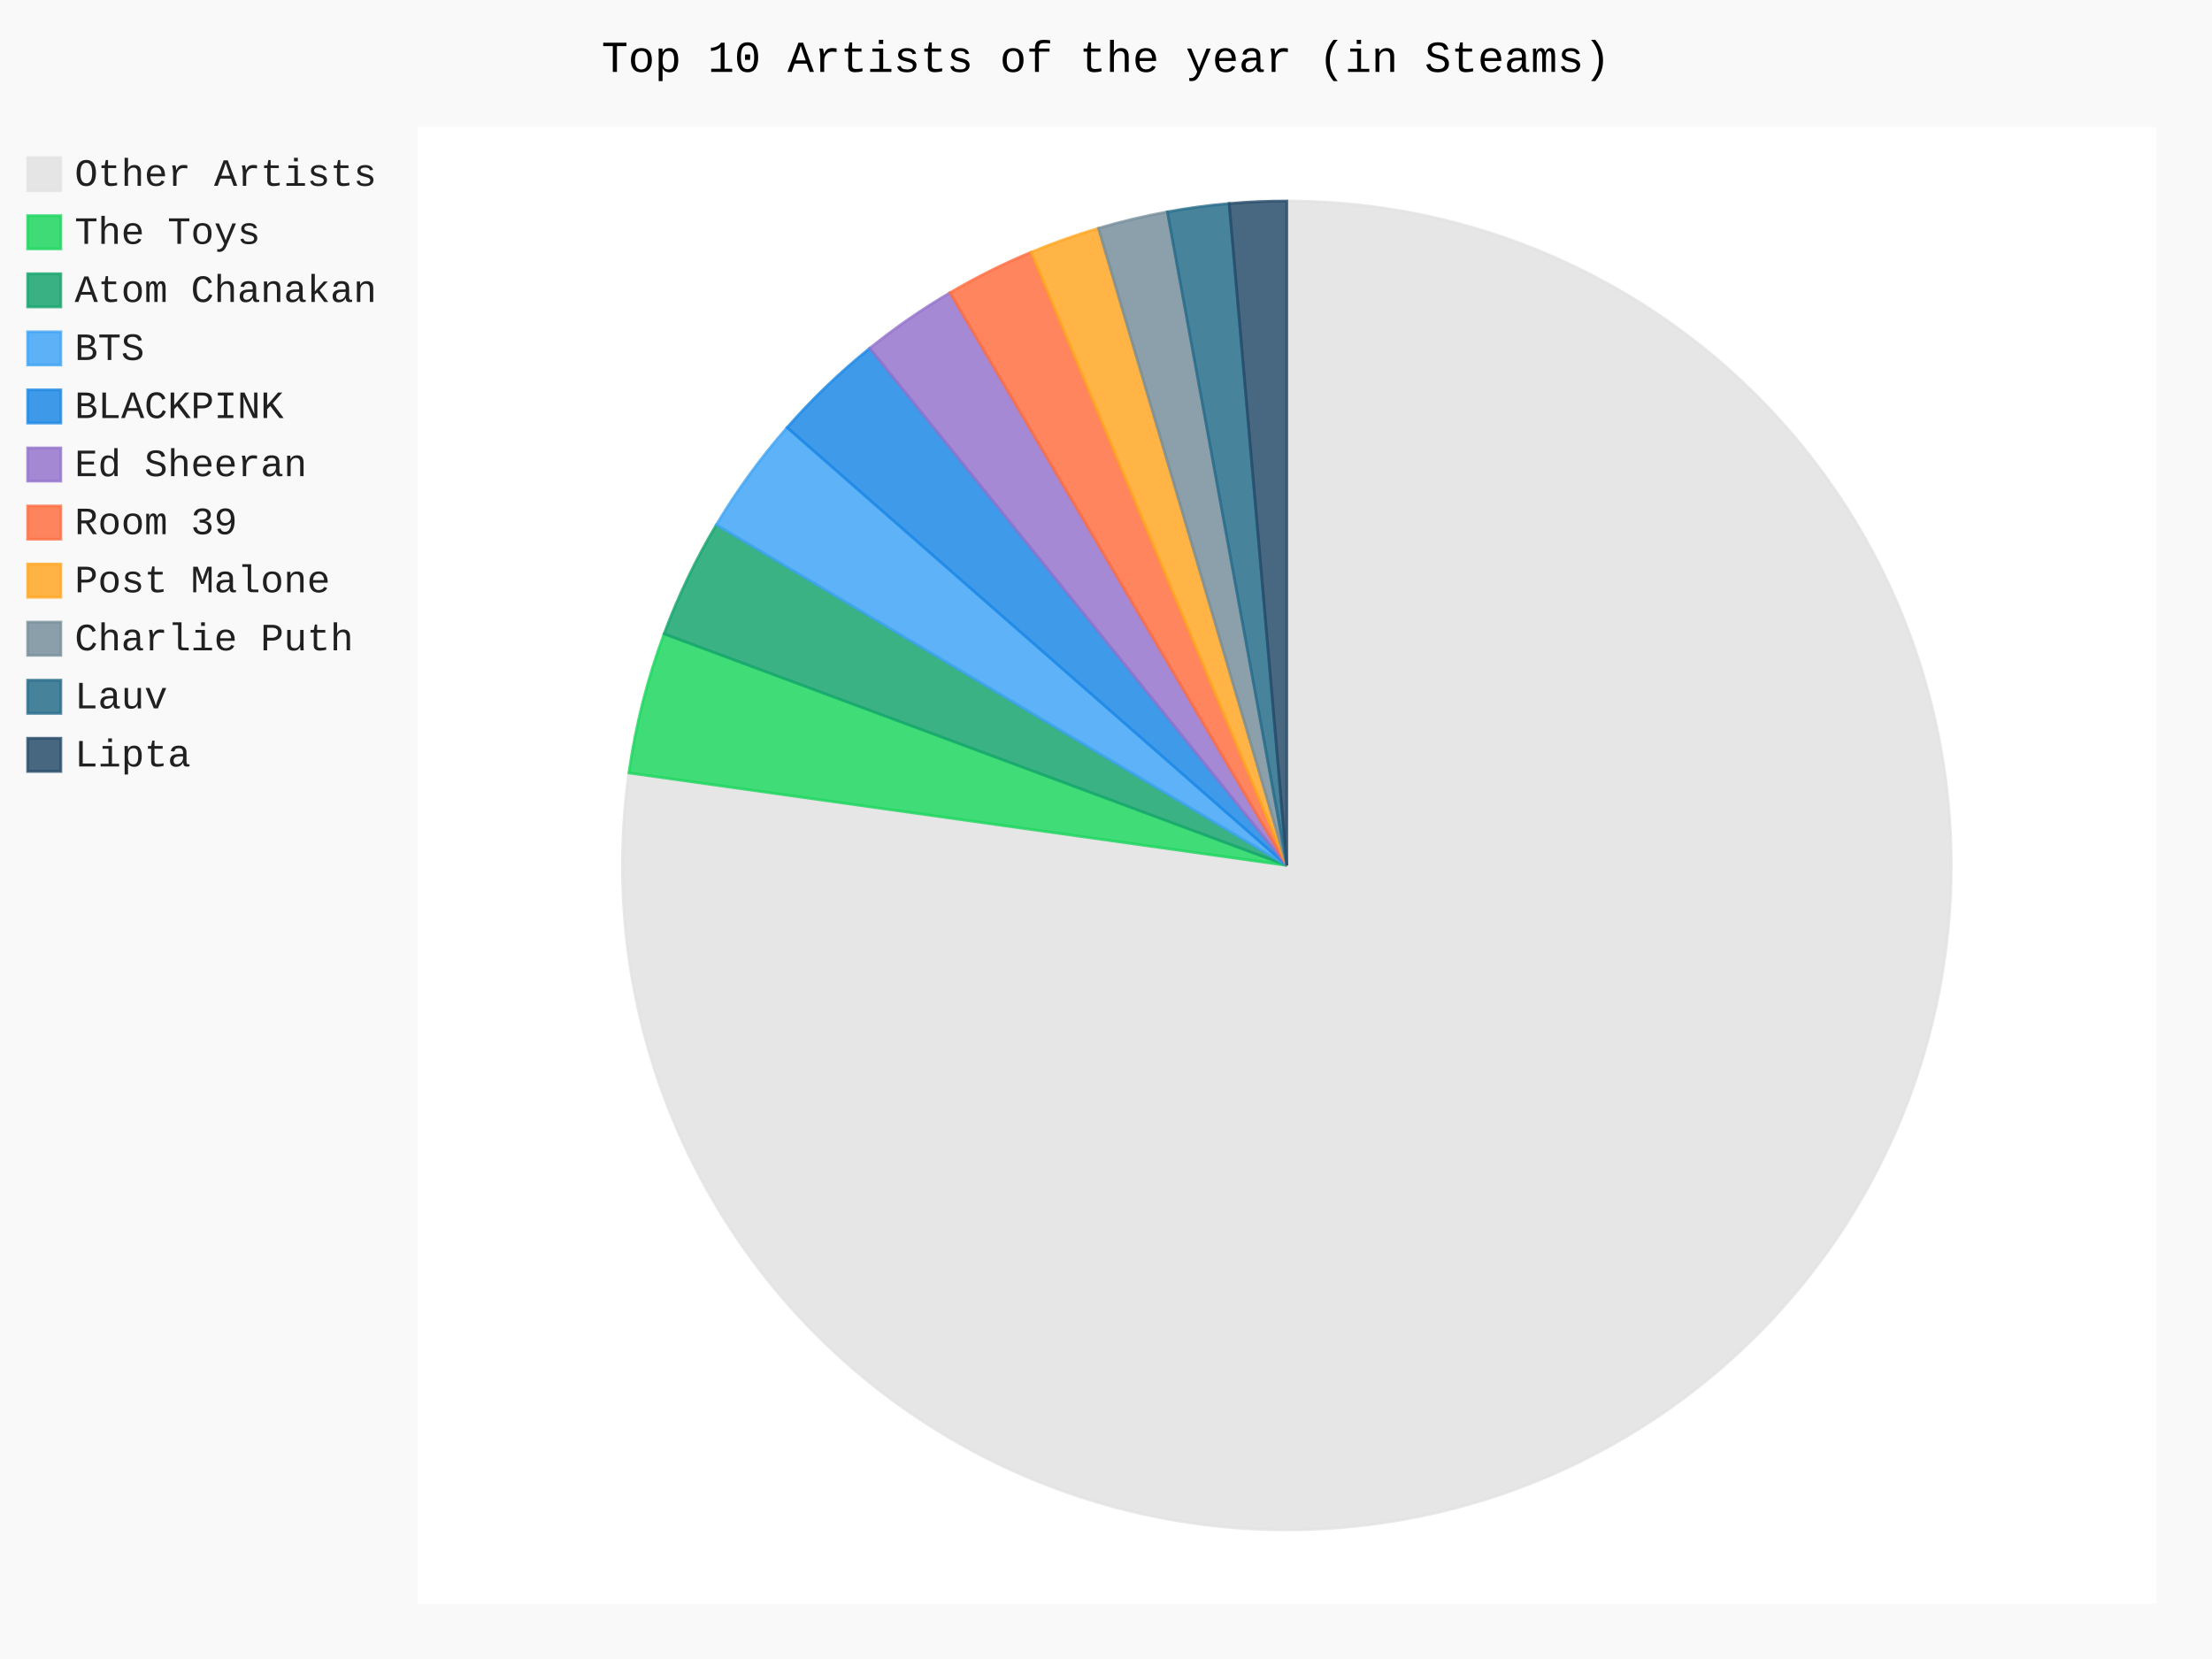
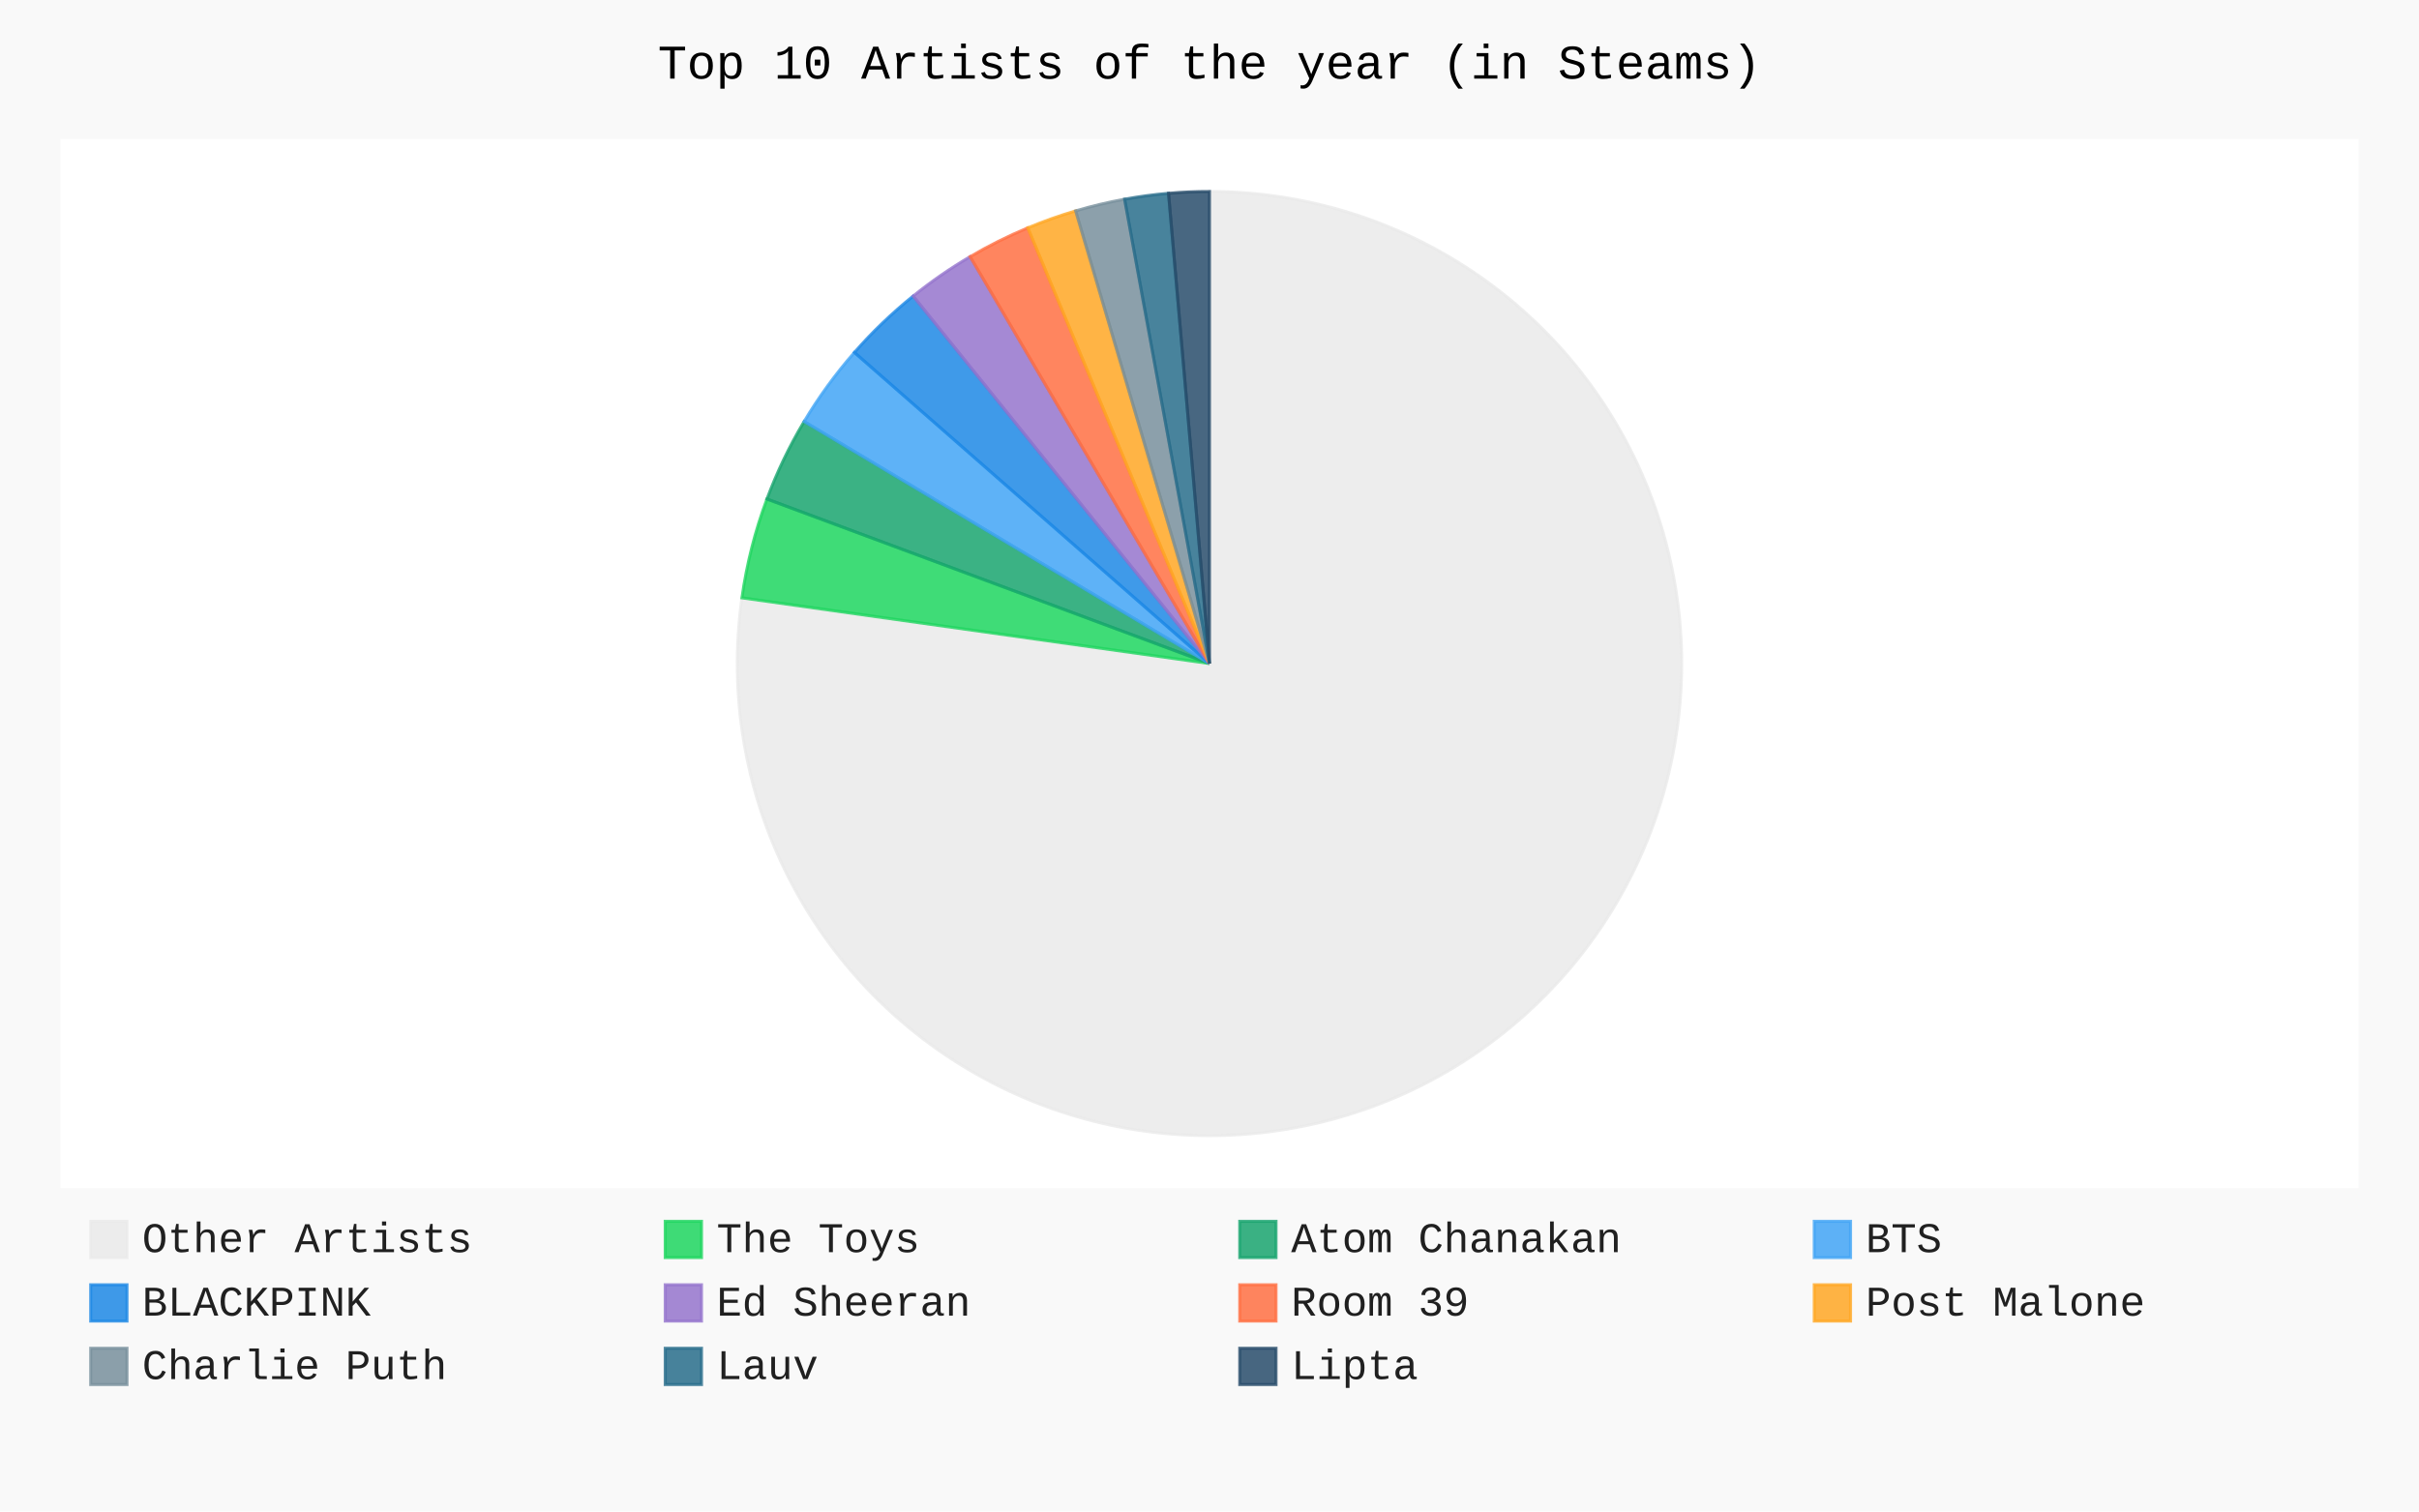
- <svg xmlns="http://www.w3.org/2000/svg" class="pygal-chart" id="chart-3a645582-e407-45b5-85c8-3515e7d4632e" viewBox="0 0 800 600">
+ <svg xmlns="http://www.w3.org/2000/svg" class="pygal-chart" id="chart-b0a31524-f359-43d7-a896-f2211f7d3632" viewBox="0 0 800 500">
  <defs>
-     <style type="text/css">#chart-3a645582-e407-45b5-85c8-3515e7d4632e{-webkit-user-select:none;-webkit-font-smoothing:antialiased;font-family:Consolas,"Liberation Mono",Menlo,Courier,monospace}#chart-3a645582-e407-45b5-85c8-3515e7d4632e .title{font-family:Consolas,"Liberation Mono",Menlo,Courier,monospace;font-size:16px}#chart-3a645582-e407-45b5-85c8-3515e7d4632e .legends .legend text{font-family:Consolas,"Liberation Mono",Menlo,Courier,monospace;font-size:14px}#chart-3a645582-e407-45b5-85c8-3515e7d4632e .axis text{font-family:Consolas,"Liberation Mono",Menlo,Courier,monospace;font-size:10px}#chart-3a645582-e407-45b5-85c8-3515e7d4632e .axis text.major{font-family:Consolas,"Liberation Mono",Menlo,Courier,monospace;font-size:10px}#chart-3a645582-e407-45b5-85c8-3515e7d4632e .text-overlay text.value{font-family:Consolas,"Liberation Mono",Menlo,Courier,monospace;font-size:16px}#chart-3a645582-e407-45b5-85c8-3515e7d4632e .text-overlay text.label{font-family:Consolas,"Liberation Mono",Menlo,Courier,monospace;font-size:10px}#chart-3a645582-e407-45b5-85c8-3515e7d4632e .tooltip{font-family:Consolas,"Liberation Mono",Menlo,Courier,monospace;font-size:14px}#chart-3a645582-e407-45b5-85c8-3515e7d4632e text.no_data{font-family:Consolas,"Liberation Mono",Menlo,Courier,monospace;font-size:64px}
- #chart-3a645582-e407-45b5-85c8-3515e7d4632e{background-color:rgba(249,249,249,1)}#chart-3a645582-e407-45b5-85c8-3515e7d4632e path,#chart-3a645582-e407-45b5-85c8-3515e7d4632e line,#chart-3a645582-e407-45b5-85c8-3515e7d4632e rect,#chart-3a645582-e407-45b5-85c8-3515e7d4632e circle{-webkit-transition:150ms;-moz-transition:150ms;transition:150ms}#chart-3a645582-e407-45b5-85c8-3515e7d4632e .graph &gt; .background{fill:rgba(249,249,249,1)}#chart-3a645582-e407-45b5-85c8-3515e7d4632e .plot &gt; .background{fill:rgba(255,255,255,1)}#chart-3a645582-e407-45b5-85c8-3515e7d4632e .graph{fill:rgba(0,0,0,.87)}#chart-3a645582-e407-45b5-85c8-3515e7d4632e text.no_data{fill:rgba(0,0,0,1)}#chart-3a645582-e407-45b5-85c8-3515e7d4632e .title{fill:rgba(0,0,0,1)}#chart-3a645582-e407-45b5-85c8-3515e7d4632e .legends .legend text{fill:rgba(0,0,0,.87)}#chart-3a645582-e407-45b5-85c8-3515e7d4632e .legends .legend:hover text{fill:rgba(0,0,0,1)}#chart-3a645582-e407-45b5-85c8-3515e7d4632e .axis .line{stroke:rgba(0,0,0,1)}#chart-3a645582-e407-45b5-85c8-3515e7d4632e .axis .guide.line{stroke:rgba(0,0,0,.54)}#chart-3a645582-e407-45b5-85c8-3515e7d4632e .axis .major.line{stroke:rgba(0,0,0,.87)}#chart-3a645582-e407-45b5-85c8-3515e7d4632e .axis text.major{fill:rgba(0,0,0,1)}#chart-3a645582-e407-45b5-85c8-3515e7d4632e .axis.y .guides:hover .guide.line,#chart-3a645582-e407-45b5-85c8-3515e7d4632e .line-graph .axis.x .guides:hover .guide.line,#chart-3a645582-e407-45b5-85c8-3515e7d4632e .stackedline-graph .axis.x .guides:hover .guide.line,#chart-3a645582-e407-45b5-85c8-3515e7d4632e .xy-graph .axis.x .guides:hover .guide.line{stroke:rgba(0,0,0,1)}#chart-3a645582-e407-45b5-85c8-3515e7d4632e .axis .guides:hover text{fill:rgba(0,0,0,1)}#chart-3a645582-e407-45b5-85c8-3515e7d4632e .reactive{fill-opacity:.85;stroke-opacity:.8}#chart-3a645582-e407-45b5-85c8-3515e7d4632e .ci{stroke:rgba(0,0,0,.87)}#chart-3a645582-e407-45b5-85c8-3515e7d4632e .reactive.active,#chart-3a645582-e407-45b5-85c8-3515e7d4632e .active .reactive{fill-opacity:.95;stroke-opacity:.9;stroke-width:4}#chart-3a645582-e407-45b5-85c8-3515e7d4632e .ci .reactive.active{stroke-width:1.5}#chart-3a645582-e407-45b5-85c8-3515e7d4632e .series text{fill:rgba(0,0,0,1)}#chart-3a645582-e407-45b5-85c8-3515e7d4632e .tooltip rect{fill:rgba(255,255,255,1);stroke:rgba(0,0,0,1);-webkit-transition:opacity 150ms;-moz-transition:opacity 150ms;transition:opacity 150ms}#chart-3a645582-e407-45b5-85c8-3515e7d4632e .tooltip .label{fill:rgba(0,0,0,.87)}#chart-3a645582-e407-45b5-85c8-3515e7d4632e .tooltip .label{fill:rgba(0,0,0,.87)}#chart-3a645582-e407-45b5-85c8-3515e7d4632e .tooltip .legend{font-size:.8em;fill:rgba(0,0,0,.54)}#chart-3a645582-e407-45b5-85c8-3515e7d4632e .tooltip .x_label{font-size:.6em;fill:rgba(0,0,0,1)}#chart-3a645582-e407-45b5-85c8-3515e7d4632e .tooltip .xlink{font-size:.5em;text-decoration:underline}#chart-3a645582-e407-45b5-85c8-3515e7d4632e .tooltip .value{font-size:1.5em}#chart-3a645582-e407-45b5-85c8-3515e7d4632e .bound{font-size:.5em}#chart-3a645582-e407-45b5-85c8-3515e7d4632e .max-value{font-size:.75em;fill:rgba(0,0,0,.54)}#chart-3a645582-e407-45b5-85c8-3515e7d4632e .map-element{fill:rgba(255,255,255,1);stroke:rgba(0,0,0,.54) !important}#chart-3a645582-e407-45b5-85c8-3515e7d4632e .map-element .reactive{fill-opacity:inherit;stroke-opacity:inherit}#chart-3a645582-e407-45b5-85c8-3515e7d4632e .color-0,#chart-3a645582-e407-45b5-85c8-3515e7d4632e .color-0 a:visited{stroke:#e2e2e2;fill:#e2e2e2}#chart-3a645582-e407-45b5-85c8-3515e7d4632e .color-1,#chart-3a645582-e407-45b5-85c8-3515e7d4632e .color-1 a:visited{stroke:#1ed65f;fill:#1ed65f}#chart-3a645582-e407-45b5-85c8-3515e7d4632e .color-2,#chart-3a645582-e407-45b5-85c8-3515e7d4632e .color-2 a:visited{stroke:#19a56f;fill:#19a56f}#chart-3a645582-e407-45b5-85c8-3515e7d4632e .color-3,#chart-3a645582-e407-45b5-85c8-3515e7d4632e .color-3 a:visited{stroke:#42a5f5;fill:#42a5f5}#chart-3a645582-e407-45b5-85c8-3515e7d4632e .color-4,#chart-3a645582-e407-45b5-85c8-3515e7d4632e .color-4 a:visited{stroke:#1e88e5;fill:#1e88e5}#chart-3a645582-e407-45b5-85c8-3515e7d4632e .color-5,#chart-3a645582-e407-45b5-85c8-3515e7d4632e .color-5 a:visited{stroke:#9575cd;fill:#9575cd}#chart-3a645582-e407-45b5-85c8-3515e7d4632e .color-6,#chart-3a645582-e407-45b5-85c8-3515e7d4632e .color-6 a:visited{stroke:#ff7043;fill:#ff7043}#chart-3a645582-e407-45b5-85c8-3515e7d4632e .color-7,#chart-3a645582-e407-45b5-85c8-3515e7d4632e .color-7 a:visited{stroke:#ffa725;fill:#ffa725}#chart-3a645582-e407-45b5-85c8-3515e7d4632e .color-8,#chart-3a645582-e407-45b5-85c8-3515e7d4632e .color-8 a:visited{stroke:#78909c;fill:#78909c}#chart-3a645582-e407-45b5-85c8-3515e7d4632e .color-9,#chart-3a645582-e407-45b5-85c8-3515e7d4632e .color-9 a:visited{stroke:#296d8b;fill:#296d8b}#chart-3a645582-e407-45b5-85c8-3515e7d4632e .color-10,#chart-3a645582-e407-45b5-85c8-3515e7d4632e .color-10 a:visited{stroke:#294d6b;fill:#294d6b}#chart-3a645582-e407-45b5-85c8-3515e7d4632e .text-overlay .color-0 text{fill:black}#chart-3a645582-e407-45b5-85c8-3515e7d4632e .text-overlay .color-1 text{fill:black}#chart-3a645582-e407-45b5-85c8-3515e7d4632e .text-overlay .color-2 text{fill:black}#chart-3a645582-e407-45b5-85c8-3515e7d4632e .text-overlay .color-3 text{fill:black}#chart-3a645582-e407-45b5-85c8-3515e7d4632e .text-overlay .color-4 text{fill:black}#chart-3a645582-e407-45b5-85c8-3515e7d4632e .text-overlay .color-5 text{fill:black}#chart-3a645582-e407-45b5-85c8-3515e7d4632e .text-overlay .color-6 text{fill:black}#chart-3a645582-e407-45b5-85c8-3515e7d4632e .text-overlay .color-7 text{fill:black}#chart-3a645582-e407-45b5-85c8-3515e7d4632e .text-overlay .color-8 text{fill:black}#chart-3a645582-e407-45b5-85c8-3515e7d4632e .text-overlay .color-9 text{fill:black}#chart-3a645582-e407-45b5-85c8-3515e7d4632e .text-overlay .color-10 text{fill:black}
- #chart-3a645582-e407-45b5-85c8-3515e7d4632e text.no_data{text-anchor:middle}#chart-3a645582-e407-45b5-85c8-3515e7d4632e .guide.line{fill:none}#chart-3a645582-e407-45b5-85c8-3515e7d4632e .centered{text-anchor:middle}#chart-3a645582-e407-45b5-85c8-3515e7d4632e .title{text-anchor:middle}#chart-3a645582-e407-45b5-85c8-3515e7d4632e .legends .legend text{fill-opacity:1}#chart-3a645582-e407-45b5-85c8-3515e7d4632e .axis.x text{text-anchor:middle}#chart-3a645582-e407-45b5-85c8-3515e7d4632e .axis.x:not(.web) text[transform]{text-anchor:start}#chart-3a645582-e407-45b5-85c8-3515e7d4632e .axis.x:not(.web) text[transform].backwards{text-anchor:end}#chart-3a645582-e407-45b5-85c8-3515e7d4632e .axis.y text{text-anchor:end}#chart-3a645582-e407-45b5-85c8-3515e7d4632e .axis.y text[transform].backwards{text-anchor:start}#chart-3a645582-e407-45b5-85c8-3515e7d4632e .axis.y2 text{text-anchor:start}#chart-3a645582-e407-45b5-85c8-3515e7d4632e .axis.y2 text[transform].backwards{text-anchor:end}#chart-3a645582-e407-45b5-85c8-3515e7d4632e .axis .guide.line{stroke-dasharray:4,4}#chart-3a645582-e407-45b5-85c8-3515e7d4632e .axis .major.guide.line{stroke-dasharray:6,6}#chart-3a645582-e407-45b5-85c8-3515e7d4632e .horizontal .axis.y .guide.line,#chart-3a645582-e407-45b5-85c8-3515e7d4632e .horizontal .axis.y2 .guide.line,#chart-3a645582-e407-45b5-85c8-3515e7d4632e .vertical .axis.x .guide.line{opacity:0}#chart-3a645582-e407-45b5-85c8-3515e7d4632e .horizontal .axis.always_show .guide.line,#chart-3a645582-e407-45b5-85c8-3515e7d4632e .vertical .axis.always_show .guide.line{opacity:1 !important}#chart-3a645582-e407-45b5-85c8-3515e7d4632e .axis.y .guides:hover .guide.line,#chart-3a645582-e407-45b5-85c8-3515e7d4632e .axis.y2 .guides:hover .guide.line,#chart-3a645582-e407-45b5-85c8-3515e7d4632e .axis.x .guides:hover .guide.line{opacity:1}#chart-3a645582-e407-45b5-85c8-3515e7d4632e .axis .guides:hover text{opacity:1}#chart-3a645582-e407-45b5-85c8-3515e7d4632e .nofill{fill:none}#chart-3a645582-e407-45b5-85c8-3515e7d4632e .subtle-fill{fill-opacity:.2}#chart-3a645582-e407-45b5-85c8-3515e7d4632e .dot{stroke-width:1px;fill-opacity:1}#chart-3a645582-e407-45b5-85c8-3515e7d4632e .dot.active{stroke-width:5px}#chart-3a645582-e407-45b5-85c8-3515e7d4632e .dot.negative{fill:transparent}#chart-3a645582-e407-45b5-85c8-3515e7d4632e text,#chart-3a645582-e407-45b5-85c8-3515e7d4632e tspan{stroke:none !important}#chart-3a645582-e407-45b5-85c8-3515e7d4632e .series text.active{opacity:1}#chart-3a645582-e407-45b5-85c8-3515e7d4632e .tooltip rect{fill-opacity:.95;stroke-width:.5}#chart-3a645582-e407-45b5-85c8-3515e7d4632e .tooltip text{fill-opacity:1}#chart-3a645582-e407-45b5-85c8-3515e7d4632e .showable{visibility:hidden}#chart-3a645582-e407-45b5-85c8-3515e7d4632e .showable.shown{visibility:visible}#chart-3a645582-e407-45b5-85c8-3515e7d4632e .gauge-background{fill:rgba(229,229,229,1);stroke:none}#chart-3a645582-e407-45b5-85c8-3515e7d4632e .bg-lines{stroke:rgba(249,249,249,1);stroke-width:2px}</style>
+     <style type="text/css">#chart-b0a31524-f359-43d7-a896-f2211f7d3632{-webkit-user-select:none;-webkit-font-smoothing:antialiased;font-family:Consolas,"Liberation Mono",Menlo,Courier,monospace}#chart-b0a31524-f359-43d7-a896-f2211f7d3632 .title{font-family:Consolas,"Liberation Mono",Menlo,Courier,monospace;font-size:16px}#chart-b0a31524-f359-43d7-a896-f2211f7d3632 .legends .legend text{font-family:Consolas,"Liberation Mono",Menlo,Courier,monospace;font-size:14px}#chart-b0a31524-f359-43d7-a896-f2211f7d3632 .axis text{font-family:Consolas,"Liberation Mono",Menlo,Courier,monospace;font-size:10px}#chart-b0a31524-f359-43d7-a896-f2211f7d3632 .axis text.major{font-family:Consolas,"Liberation Mono",Menlo,Courier,monospace;font-size:10px}#chart-b0a31524-f359-43d7-a896-f2211f7d3632 .text-overlay text.value{font-family:Consolas,"Liberation Mono",Menlo,Courier,monospace;font-size:16px}#chart-b0a31524-f359-43d7-a896-f2211f7d3632 .text-overlay text.label{font-family:Consolas,"Liberation Mono",Menlo,Courier,monospace;font-size:10px}#chart-b0a31524-f359-43d7-a896-f2211f7d3632 .tooltip{font-family:Consolas,"Liberation Mono",Menlo,Courier,monospace;font-size:14px}#chart-b0a31524-f359-43d7-a896-f2211f7d3632 text.no_data{font-family:Consolas,"Liberation Mono",Menlo,Courier,monospace;font-size:64px}
+ #chart-b0a31524-f359-43d7-a896-f2211f7d3632{background-color:rgba(249,249,249,1)}#chart-b0a31524-f359-43d7-a896-f2211f7d3632 path,#chart-b0a31524-f359-43d7-a896-f2211f7d3632 line,#chart-b0a31524-f359-43d7-a896-f2211f7d3632 rect,#chart-b0a31524-f359-43d7-a896-f2211f7d3632 circle{-webkit-transition:150ms;-moz-transition:150ms;transition:150ms}#chart-b0a31524-f359-43d7-a896-f2211f7d3632 .graph &gt; .background{fill:rgba(249,249,249,1)}#chart-b0a31524-f359-43d7-a896-f2211f7d3632 .plot &gt; .background{fill:rgba(255,255,255,1)}#chart-b0a31524-f359-43d7-a896-f2211f7d3632 .graph{fill:rgba(0,0,0,.87)}#chart-b0a31524-f359-43d7-a896-f2211f7d3632 text.no_data{fill:rgba(0,0,0,1)}#chart-b0a31524-f359-43d7-a896-f2211f7d3632 .title{fill:rgba(0,0,0,1)}#chart-b0a31524-f359-43d7-a896-f2211f7d3632 .legends .legend text{fill:rgba(0,0,0,.87)}#chart-b0a31524-f359-43d7-a896-f2211f7d3632 .legends .legend:hover text{fill:rgba(0,0,0,1)}#chart-b0a31524-f359-43d7-a896-f2211f7d3632 .axis .line{stroke:rgba(0,0,0,1)}#chart-b0a31524-f359-43d7-a896-f2211f7d3632 .axis .guide.line{stroke:rgba(0,0,0,.54)}#chart-b0a31524-f359-43d7-a896-f2211f7d3632 .axis .major.line{stroke:rgba(0,0,0,.87)}#chart-b0a31524-f359-43d7-a896-f2211f7d3632 .axis text.major{fill:rgba(0,0,0,1)}#chart-b0a31524-f359-43d7-a896-f2211f7d3632 .axis.y .guides:hover .guide.line,#chart-b0a31524-f359-43d7-a896-f2211f7d3632 .line-graph .axis.x .guides:hover .guide.line,#chart-b0a31524-f359-43d7-a896-f2211f7d3632 .stackedline-graph .axis.x .guides:hover .guide.line,#chart-b0a31524-f359-43d7-a896-f2211f7d3632 .xy-graph .axis.x .guides:hover .guide.line{stroke:rgba(0,0,0,1)}#chart-b0a31524-f359-43d7-a896-f2211f7d3632 .axis .guides:hover text{fill:rgba(0,0,0,1)}#chart-b0a31524-f359-43d7-a896-f2211f7d3632 .reactive{fill-opacity:.85;stroke-opacity:.8}#chart-b0a31524-f359-43d7-a896-f2211f7d3632 .ci{stroke:rgba(0,0,0,.87)}#chart-b0a31524-f359-43d7-a896-f2211f7d3632 .reactive.active,#chart-b0a31524-f359-43d7-a896-f2211f7d3632 .active .reactive{fill-opacity:.95;stroke-opacity:.9;stroke-width:4}#chart-b0a31524-f359-43d7-a896-f2211f7d3632 .ci .reactive.active{stroke-width:1.5}#chart-b0a31524-f359-43d7-a896-f2211f7d3632 .series text{fill:rgba(0,0,0,1)}#chart-b0a31524-f359-43d7-a896-f2211f7d3632 .tooltip rect{fill:rgba(255,255,255,1);stroke:rgba(0,0,0,1);-webkit-transition:opacity 150ms;-moz-transition:opacity 150ms;transition:opacity 150ms}#chart-b0a31524-f359-43d7-a896-f2211f7d3632 .tooltip .label{fill:rgba(0,0,0,.87)}#chart-b0a31524-f359-43d7-a896-f2211f7d3632 .tooltip .label{fill:rgba(0,0,0,.87)}#chart-b0a31524-f359-43d7-a896-f2211f7d3632 .tooltip .legend{font-size:.8em;fill:rgba(0,0,0,.54)}#chart-b0a31524-f359-43d7-a896-f2211f7d3632 .tooltip .x_label{font-size:.6em;fill:rgba(0,0,0,1)}#chart-b0a31524-f359-43d7-a896-f2211f7d3632 .tooltip .xlink{font-size:.5em;text-decoration:underline}#chart-b0a31524-f359-43d7-a896-f2211f7d3632 .tooltip .value{font-size:1.5em}#chart-b0a31524-f359-43d7-a896-f2211f7d3632 .bound{font-size:.5em}#chart-b0a31524-f359-43d7-a896-f2211f7d3632 .max-value{font-size:.75em;fill:rgba(0,0,0,.54)}#chart-b0a31524-f359-43d7-a896-f2211f7d3632 .map-element{fill:rgba(255,255,255,1);stroke:rgba(0,0,0,.54) !important}#chart-b0a31524-f359-43d7-a896-f2211f7d3632 .map-element .reactive{fill-opacity:inherit;stroke-opacity:inherit}#chart-b0a31524-f359-43d7-a896-f2211f7d3632 .color-0,#chart-b0a31524-f359-43d7-a896-f2211f7d3632 .color-0 a:visited{stroke:#eaeaea;fill:#eaeaea}#chart-b0a31524-f359-43d7-a896-f2211f7d3632 .color-1,#chart-b0a31524-f359-43d7-a896-f2211f7d3632 .color-1 a:visited{stroke:#1ed65f;fill:#1ed65f}#chart-b0a31524-f359-43d7-a896-f2211f7d3632 .color-2,#chart-b0a31524-f359-43d7-a896-f2211f7d3632 .color-2 a:visited{stroke:#19a56f;fill:#19a56f}#chart-b0a31524-f359-43d7-a896-f2211f7d3632 .color-3,#chart-b0a31524-f359-43d7-a896-f2211f7d3632 .color-3 a:visited{stroke:#42a5f5;fill:#42a5f5}#chart-b0a31524-f359-43d7-a896-f2211f7d3632 .color-4,#chart-b0a31524-f359-43d7-a896-f2211f7d3632 .color-4 a:visited{stroke:#1e88e5;fill:#1e88e5}#chart-b0a31524-f359-43d7-a896-f2211f7d3632 .color-5,#chart-b0a31524-f359-43d7-a896-f2211f7d3632 .color-5 a:visited{stroke:#9575cd;fill:#9575cd}#chart-b0a31524-f359-43d7-a896-f2211f7d3632 .color-6,#chart-b0a31524-f359-43d7-a896-f2211f7d3632 .color-6 a:visited{stroke:#ff7043;fill:#ff7043}#chart-b0a31524-f359-43d7-a896-f2211f7d3632 .color-7,#chart-b0a31524-f359-43d7-a896-f2211f7d3632 .color-7 a:visited{stroke:#ffa725;fill:#ffa725}#chart-b0a31524-f359-43d7-a896-f2211f7d3632 .color-8,#chart-b0a31524-f359-43d7-a896-f2211f7d3632 .color-8 a:visited{stroke:#78909c;fill:#78909c}#chart-b0a31524-f359-43d7-a896-f2211f7d3632 .color-9,#chart-b0a31524-f359-43d7-a896-f2211f7d3632 .color-9 a:visited{stroke:#296d8b;fill:#296d8b}#chart-b0a31524-f359-43d7-a896-f2211f7d3632 .color-10,#chart-b0a31524-f359-43d7-a896-f2211f7d3632 .color-10 a:visited{stroke:#294d6b;fill:#294d6b}#chart-b0a31524-f359-43d7-a896-f2211f7d3632 .text-overlay .color-0 text{fill:black}#chart-b0a31524-f359-43d7-a896-f2211f7d3632 .text-overlay .color-1 text{fill:black}#chart-b0a31524-f359-43d7-a896-f2211f7d3632 .text-overlay .color-2 text{fill:black}#chart-b0a31524-f359-43d7-a896-f2211f7d3632 .text-overlay .color-3 text{fill:black}#chart-b0a31524-f359-43d7-a896-f2211f7d3632 .text-overlay .color-4 text{fill:black}#chart-b0a31524-f359-43d7-a896-f2211f7d3632 .text-overlay .color-5 text{fill:black}#chart-b0a31524-f359-43d7-a896-f2211f7d3632 .text-overlay .color-6 text{fill:black}#chart-b0a31524-f359-43d7-a896-f2211f7d3632 .text-overlay .color-7 text{fill:black}#chart-b0a31524-f359-43d7-a896-f2211f7d3632 .text-overlay .color-8 text{fill:black}#chart-b0a31524-f359-43d7-a896-f2211f7d3632 .text-overlay .color-9 text{fill:black}#chart-b0a31524-f359-43d7-a896-f2211f7d3632 .text-overlay .color-10 text{fill:black}
+ #chart-b0a31524-f359-43d7-a896-f2211f7d3632 text.no_data{text-anchor:middle}#chart-b0a31524-f359-43d7-a896-f2211f7d3632 .guide.line{fill:none}#chart-b0a31524-f359-43d7-a896-f2211f7d3632 .centered{text-anchor:middle}#chart-b0a31524-f359-43d7-a896-f2211f7d3632 .title{text-anchor:middle}#chart-b0a31524-f359-43d7-a896-f2211f7d3632 .legends .legend text{fill-opacity:1}#chart-b0a31524-f359-43d7-a896-f2211f7d3632 .axis.x text{text-anchor:middle}#chart-b0a31524-f359-43d7-a896-f2211f7d3632 .axis.x:not(.web) text[transform]{text-anchor:start}#chart-b0a31524-f359-43d7-a896-f2211f7d3632 .axis.x:not(.web) text[transform].backwards{text-anchor:end}#chart-b0a31524-f359-43d7-a896-f2211f7d3632 .axis.y text{text-anchor:end}#chart-b0a31524-f359-43d7-a896-f2211f7d3632 .axis.y text[transform].backwards{text-anchor:start}#chart-b0a31524-f359-43d7-a896-f2211f7d3632 .axis.y2 text{text-anchor:start}#chart-b0a31524-f359-43d7-a896-f2211f7d3632 .axis.y2 text[transform].backwards{text-anchor:end}#chart-b0a31524-f359-43d7-a896-f2211f7d3632 .axis .guide.line{stroke-dasharray:4,4}#chart-b0a31524-f359-43d7-a896-f2211f7d3632 .axis .major.guide.line{stroke-dasharray:6,6}#chart-b0a31524-f359-43d7-a896-f2211f7d3632 .horizontal .axis.y .guide.line,#chart-b0a31524-f359-43d7-a896-f2211f7d3632 .horizontal .axis.y2 .guide.line,#chart-b0a31524-f359-43d7-a896-f2211f7d3632 .vertical .axis.x .guide.line{opacity:0}#chart-b0a31524-f359-43d7-a896-f2211f7d3632 .horizontal .axis.always_show .guide.line,#chart-b0a31524-f359-43d7-a896-f2211f7d3632 .vertical .axis.always_show .guide.line{opacity:1 !important}#chart-b0a31524-f359-43d7-a896-f2211f7d3632 .axis.y .guides:hover .guide.line,#chart-b0a31524-f359-43d7-a896-f2211f7d3632 .axis.y2 .guides:hover .guide.line,#chart-b0a31524-f359-43d7-a896-f2211f7d3632 .axis.x .guides:hover .guide.line{opacity:1}#chart-b0a31524-f359-43d7-a896-f2211f7d3632 .axis .guides:hover text{opacity:1}#chart-b0a31524-f359-43d7-a896-f2211f7d3632 .nofill{fill:none}#chart-b0a31524-f359-43d7-a896-f2211f7d3632 .subtle-fill{fill-opacity:.2}#chart-b0a31524-f359-43d7-a896-f2211f7d3632 .dot{stroke-width:1px;fill-opacity:1}#chart-b0a31524-f359-43d7-a896-f2211f7d3632 .dot.active{stroke-width:5px}#chart-b0a31524-f359-43d7-a896-f2211f7d3632 .dot.negative{fill:transparent}#chart-b0a31524-f359-43d7-a896-f2211f7d3632 text,#chart-b0a31524-f359-43d7-a896-f2211f7d3632 tspan{stroke:none !important}#chart-b0a31524-f359-43d7-a896-f2211f7d3632 .series text.active{opacity:1}#chart-b0a31524-f359-43d7-a896-f2211f7d3632 .tooltip rect{fill-opacity:.95;stroke-width:.5}#chart-b0a31524-f359-43d7-a896-f2211f7d3632 .tooltip text{fill-opacity:1}#chart-b0a31524-f359-43d7-a896-f2211f7d3632 .showable{visibility:hidden}#chart-b0a31524-f359-43d7-a896-f2211f7d3632 .showable.shown{visibility:visible}#chart-b0a31524-f359-43d7-a896-f2211f7d3632 .gauge-background{fill:rgba(229,229,229,1);stroke:none}#chart-b0a31524-f359-43d7-a896-f2211f7d3632 .bg-lines{stroke:rgba(249,249,249,1);stroke-width:2px}</style>
  </defs>
  <g class="graph pie-graph vertical">
-     <rect class="background" height="600" width="800" x="0" y="0" />
-     <g class="plot" transform="translate(151, 46)">
-       <rect class="background" height="534" width="628.8" x="0" y="0" />
+     <rect class="background" height="500" width="800" x="0" y="0" />
+     <g class="plot" transform="translate(20, 46)">
+       <rect class="background" height="347.0" width="760" x="0" y="0" />
      <g class="series serie-0 color-0">
        <g class="slices">
          <g class="slice">
-             <path class="slice reactive tooltip-trigger" d="M314.4 26.7 A240.3 240.3 0 1 1 76.439 233.551 L314.4 267 A0 0 0 1 0 314.4 267 z" />
+             <path class="slice reactive tooltip-trigger" d="M380 17.35 A156.15 156.15 0 1 1 225.37 151.764 L380 173.5 A0 0 0 1 0 380 173.5 z" />
          </g>
        </g>
      </g>
      <g class="series serie-1 color-1">
        <g class="slices">
          <g class="slice">
-             <path class="slice reactive tooltip-trigger" d="M76.439 233.551 A240.3 240.3 0 0 1 89.166 183.253 L314.4 267 A0 0 0 0 0 314.4 267 z" />
+             <path class="slice reactive tooltip-trigger" d="M225.37 151.764 A156.15 156.15 0 0 1 233.64 119.08 L380 173.5 A0 0 0 0 0 380 173.5 z" />
          </g>
        </g>
      </g>
      <g class="series serie-2 color-2">
        <g class="slices">
          <g class="slice">
-             <path class="slice reactive tooltip-trigger" d="M89.166 183.253 A240.3 240.3 0 0 1 108.09 143.792 L314.4 267 A0 0 0 0 0 314.4 267 z" />
+             <path class="slice reactive tooltip-trigger" d="M233.64 119.08 A156.15 156.15 0 0 1 245.937 93.438 L380 173.5 A0 0 0 0 0 380 173.5 z" />
          </g>
        </g>
      </g>
      <g class="series serie-3 color-3">
        <g class="slices">
          <g class="slice">
-             <path class="slice reactive tooltip-trigger" d="M108.09 143.792 A240.3 240.3 0 0 1 133.671 108.629 L314.4 267 A0 0 0 0 0 314.4 267 z" />
+             <path class="slice reactive tooltip-trigger" d="M245.937 93.438 A156.15 156.15 0 0 1 262.56 70.589 L380 173.5 A0 0 0 0 0 380 173.5 z" />
          </g>
        </g>
      </g>
      <g class="series serie-4 color-4">
        <g class="slices">
          <g class="slice">
-             <path class="slice reactive tooltip-trigger" d="M133.671 108.629 A240.3 240.3 0 0 1 163.562 79.939 L314.4 267 A0 0 0 0 0 314.4 267 z" />
+             <path class="slice reactive tooltip-trigger" d="M262.56 70.589 A156.15 156.15 0 0 1 281.983 51.945 L380 173.5 A0 0 0 0 0 380 173.5 z" />
          </g>
        </g>
      </g>
      <g class="series serie-5 color-5">
        <g class="slices">
          <g class="slice">
-             <path class="slice reactive tooltip-trigger" d="M163.562 79.939 A240.3 240.3 0 0 1 192.564 59.877 L314.4 267 A0 0 0 0 0 314.4 267 z" />
+             <path class="slice reactive tooltip-trigger" d="M281.983 51.945 A156.15 156.15 0 0 1 300.829 38.909 L380 173.5 A0 0 0 0 0 380 173.5 z" />
          </g>
        </g>
      </g>
      <g class="series serie-6 color-6">
        <g class="slices">
          <g class="slice">
-             <path class="slice reactive tooltip-trigger" d="M192.564 59.877 A240.3 240.3 0 0 1 221.906 45.214 L314.4 267 A0 0 0 0 0 314.4 267 z" />
+             <path class="slice reactive tooltip-trigger" d="M300.829 38.909 A156.15 156.15 0 0 1 319.896 29.381 L380 173.5 A0 0 0 0 0 380 173.5 z" />
          </g>
        </g>
      </g>
      <g class="series serie-7 color-7">
        <g class="slices">
          <g class="slice">
-             <path class="slice reactive tooltip-trigger" d="M221.906 45.214 A240.3 240.3 0 0 1 246.274 36.559 L314.4 267 A0 0 0 0 0 314.4 267 z" />
+             <path class="slice reactive tooltip-trigger" d="M319.896 29.381 A156.15 156.15 0 0 1 335.731 23.757 L380 173.5 A0 0 0 0 0 380 173.5 z" />
          </g>
        </g>
      </g>
      <g class="series serie-8 color-8">
        <g class="slices">
          <g class="slice">
-             <path class="slice reactive tooltip-trigger" d="M246.274 36.559 A240.3 240.3 0 0 1 271.188 30.617 L314.4 267 A0 0 0 0 0 314.4 267 z" />
+             <path class="slice reactive tooltip-trigger" d="M335.731 23.757 A156.15 156.15 0 0 1 351.92 19.896 L380 173.5 A0 0 0 0 0 380 173.5 z" />
          </g>
        </g>
      </g>
      <g class="series serie-9 color-9">
        <g class="slices">
          <g class="slice">
-             <path class="slice reactive tooltip-trigger" d="M271.188 30.617 A240.3 240.3 0 0 1 293.538 27.607 L314.4 267 A0 0 0 0 0 314.4 267 z" />
+             <path class="slice reactive tooltip-trigger" d="M351.92 19.896 A156.15 156.15 0 0 1 366.444 17.94 L380 173.5 A0 0 0 0 0 380 173.5 z" />
          </g>
        </g>
      </g>
      <g class="series serie-10 color-10">
        <g class="slices">
          <g class="slice">
-             <path class="slice reactive tooltip-trigger" d="M293.538 27.607 A240.3 240.3 0 0 1 314.4 26.7 L314.4 267 A0 0 0 0 0 314.4 267 z" />
+             <path class="slice reactive tooltip-trigger" d="M366.444 17.94 A156.15 156.15 0 0 1 380 17.35 L380 173.5 A0 0 0 0 0 380 173.5 z" />
          </g>
        </g>
      </g>
    </g>
    <g class="titles">
      <text class="title plot_title" x="400.0" y="26">Top 10 Artists of the year (in Steams)</text>
    </g>
-     <g class="plot overlay" transform="translate(151, 46)">
+     <g class="plot overlay" transform="translate(20, 46)">
      <g class="series serie-0 color-0" />
      <g class="series serie-1 color-1" />
      <g class="series serie-2 color-2" />
      <g class="series serie-3 color-3" />
      <g class="series serie-4 color-4" />
      <g class="series serie-5 color-5" />
      <g class="series serie-6 color-6" />
      <g class="series serie-7 color-7" />
      <g class="series serie-8 color-8" />
      <g class="series serie-9 color-9" />
      <g class="series serie-10 color-10" />
    </g>
-     <g class="plot text-overlay" transform="translate(151, 46)">
+     <g class="plot text-overlay" transform="translate(20, 46)">
      <g class="series serie-0 color-0" />
      <g class="series serie-1 color-1" />
      <g class="series serie-2 color-2" />
      <g class="series serie-3 color-3" />
      <g class="series serie-4 color-4" />
      <g class="series serie-5 color-5" />
      <g class="series serie-6 color-6" />
      <g class="series serie-7 color-7" />
      <g class="series serie-8 color-8" />
      <g class="series serie-9 color-9" />
      <g class="series serie-10 color-10" />
    </g>
-     <g class="plot tooltip-overlay" transform="translate(151, 46)">
+     <g class="plot tooltip-overlay" transform="translate(20, 46)">
      <g class="tooltip" style="opacity: 0" transform="translate(0 0)">
        <rect class="tooltip-box" height="0" rx="0" ry="0" width="0" />
        <g class="text" />
      </g>
    </g>
-     <g class="legends" transform="translate(10, 56)">
+     <g class="legends" transform="translate(30, 403)">
      <g class="legend reactive activate-serie" id="activate-serie-0">
        <rect class="color-0 reactive" height="12" width="12" x="0.0" y="1.0" />
        <text x="17.0" y="11.2">Other Artists</text>
      </g>
      <g class="legend reactive activate-serie" id="activate-serie-1">
-         <rect class="color-1 reactive" height="12" width="12" x="0.0" y="22.0" />
-         <text x="17.0" y="32.2">The Toys</text>
+         <rect class="color-1 reactive" height="12" width="12" x="190.0" y="1.0" />
+         <text x="207.0" y="11.2">The Toys</text>
      </g>
      <g class="legend reactive activate-serie" id="activate-serie-2">
-         <rect class="color-2 reactive" height="12" width="12" x="0.0" y="43.0" />
-         <text x="17.0" y="53.2">Atom Chanakan</text>
+         <rect class="color-2 reactive" height="12" width="12" x="380.0" y="1.0" />
+         <text x="397.0" y="11.2">Atom Chanakan</text>
      </g>
      <g class="legend reactive activate-serie" id="activate-serie-3">
-         <rect class="color-3 reactive" height="12" width="12" x="0.0" y="64.0" />
-         <text x="17.0" y="74.2">BTS</text>
+         <rect class="color-3 reactive" height="12" width="12" x="570.0" y="1.0" />
+         <text x="587.0" y="11.2">BTS</text>
      </g>
      <g class="legend reactive activate-serie" id="activate-serie-4">
-         <rect class="color-4 reactive" height="12" width="12" x="0.0" y="85.0" />
-         <text x="17.0" y="95.2">BLACKPINK</text>
+         <rect class="color-4 reactive" height="12" width="12" x="0.0" y="22.0" />
+         <text x="17.0" y="32.2">BLACKPINK</text>
      </g>
      <g class="legend reactive activate-serie" id="activate-serie-5">
-         <rect class="color-5 reactive" height="12" width="12" x="0.0" y="106.0" />
-         <text x="17.0" y="116.2">Ed Sheeran</text>
+         <rect class="color-5 reactive" height="12" width="12" x="190.0" y="22.0" />
+         <text x="207.0" y="32.2">Ed Sheeran</text>
      </g>
      <g class="legend reactive activate-serie" id="activate-serie-6">
-         <rect class="color-6 reactive" height="12" width="12" x="0.0" y="127.0" />
-         <text x="17.0" y="137.2">Room 39</text>
+         <rect class="color-6 reactive" height="12" width="12" x="380.0" y="22.0" />
+         <text x="397.0" y="32.2">Room 39</text>
      </g>
      <g class="legend reactive activate-serie" id="activate-serie-7">
-         <rect class="color-7 reactive" height="12" width="12" x="0.0" y="148.0" />
-         <text x="17.0" y="158.2">Post Malone</text>
+         <rect class="color-7 reactive" height="12" width="12" x="570.0" y="22.0" />
+         <text x="587.0" y="32.2">Post Malone</text>
      </g>
      <g class="legend reactive activate-serie" id="activate-serie-8">
-         <rect class="color-8 reactive" height="12" width="12" x="0.0" y="169.0" />
-         <text x="17.0" y="179.2">Charlie Puth</text>
+         <rect class="color-8 reactive" height="12" width="12" x="0.0" y="43.0" />
+         <text x="17.0" y="53.2">Charlie Puth</text>
      </g>
      <g class="legend reactive activate-serie" id="activate-serie-9">
-         <rect class="color-9 reactive" height="12" width="12" x="0.0" y="190.0" />
-         <text x="17.0" y="200.2">Lauv</text>
+         <rect class="color-9 reactive" height="12" width="12" x="190.0" y="43.0" />
+         <text x="207.0" y="53.2">Lauv</text>
      </g>
      <g class="legend reactive activate-serie" id="activate-serie-10">
-         <rect class="color-10 reactive" height="12" width="12" x="0.0" y="211.0" />
-         <text x="17.0" y="221.2">Lipta</text>
+         <rect class="color-10 reactive" height="12" width="12" x="380.0" y="43.0" />
+         <text x="397.0" y="53.2">Lipta</text>
      </g>
    </g>
-     <g class="legends" transform="translate(790, 56)" />
  </g>
</svg>
